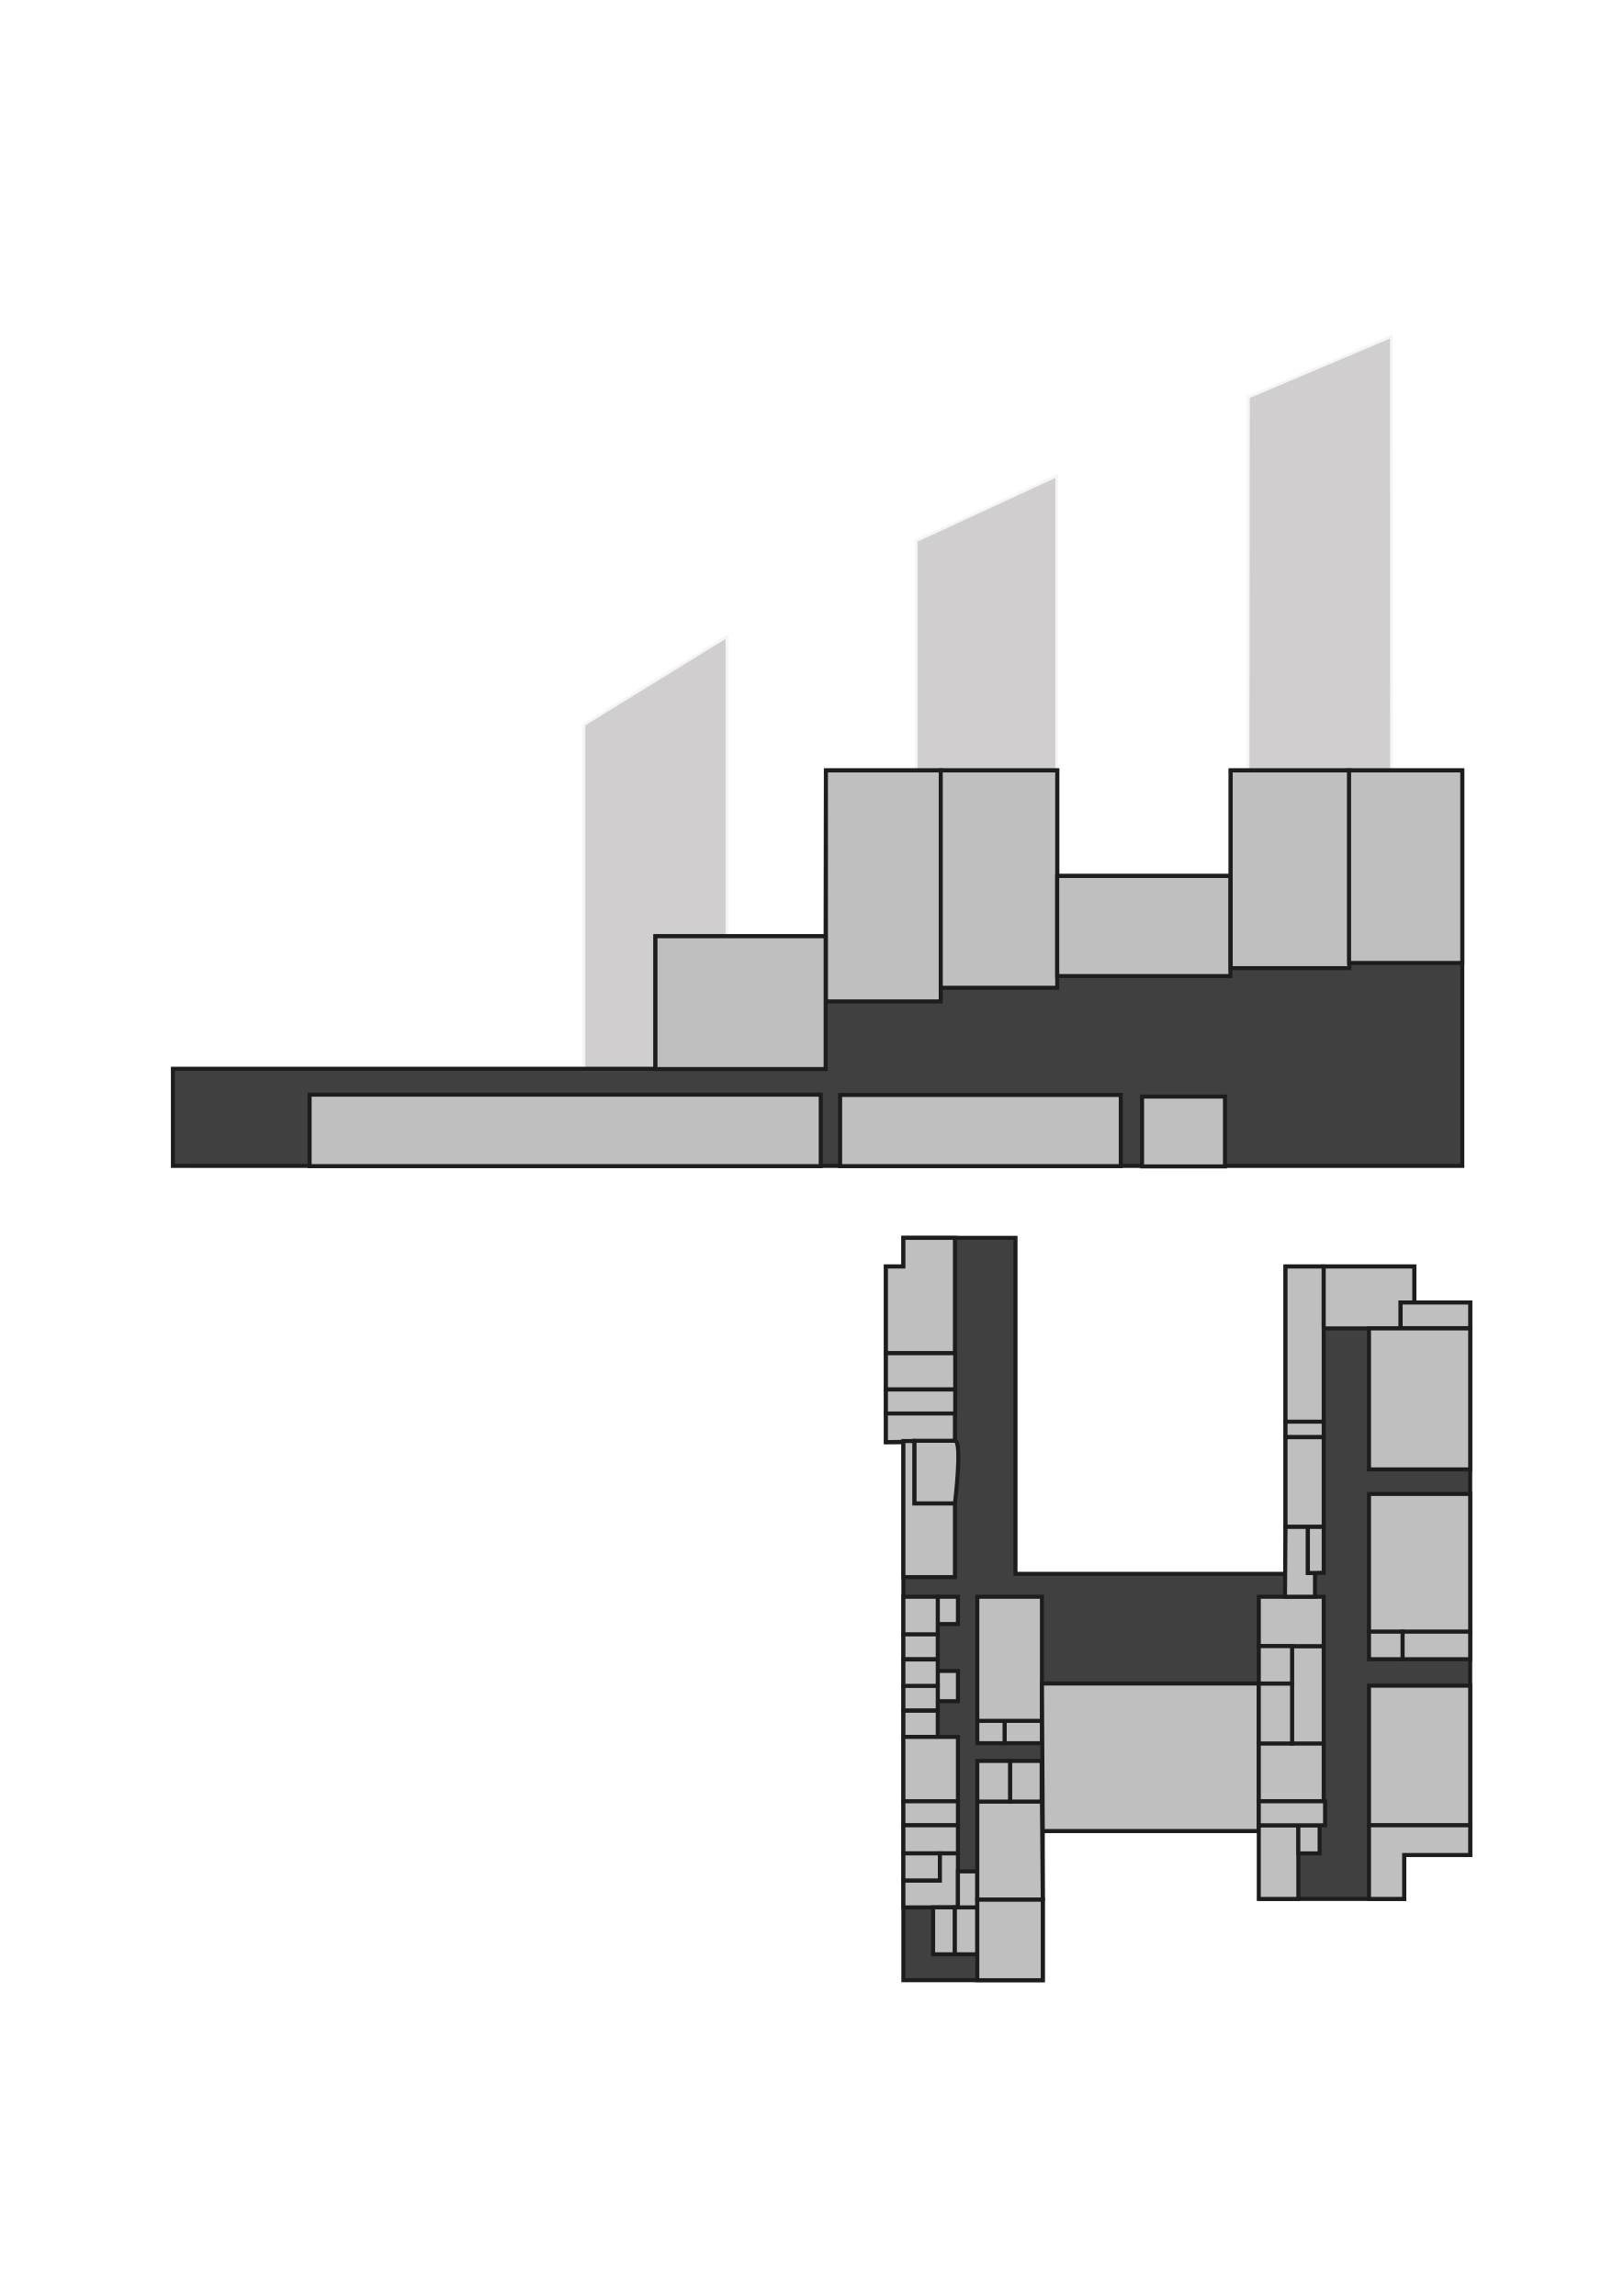
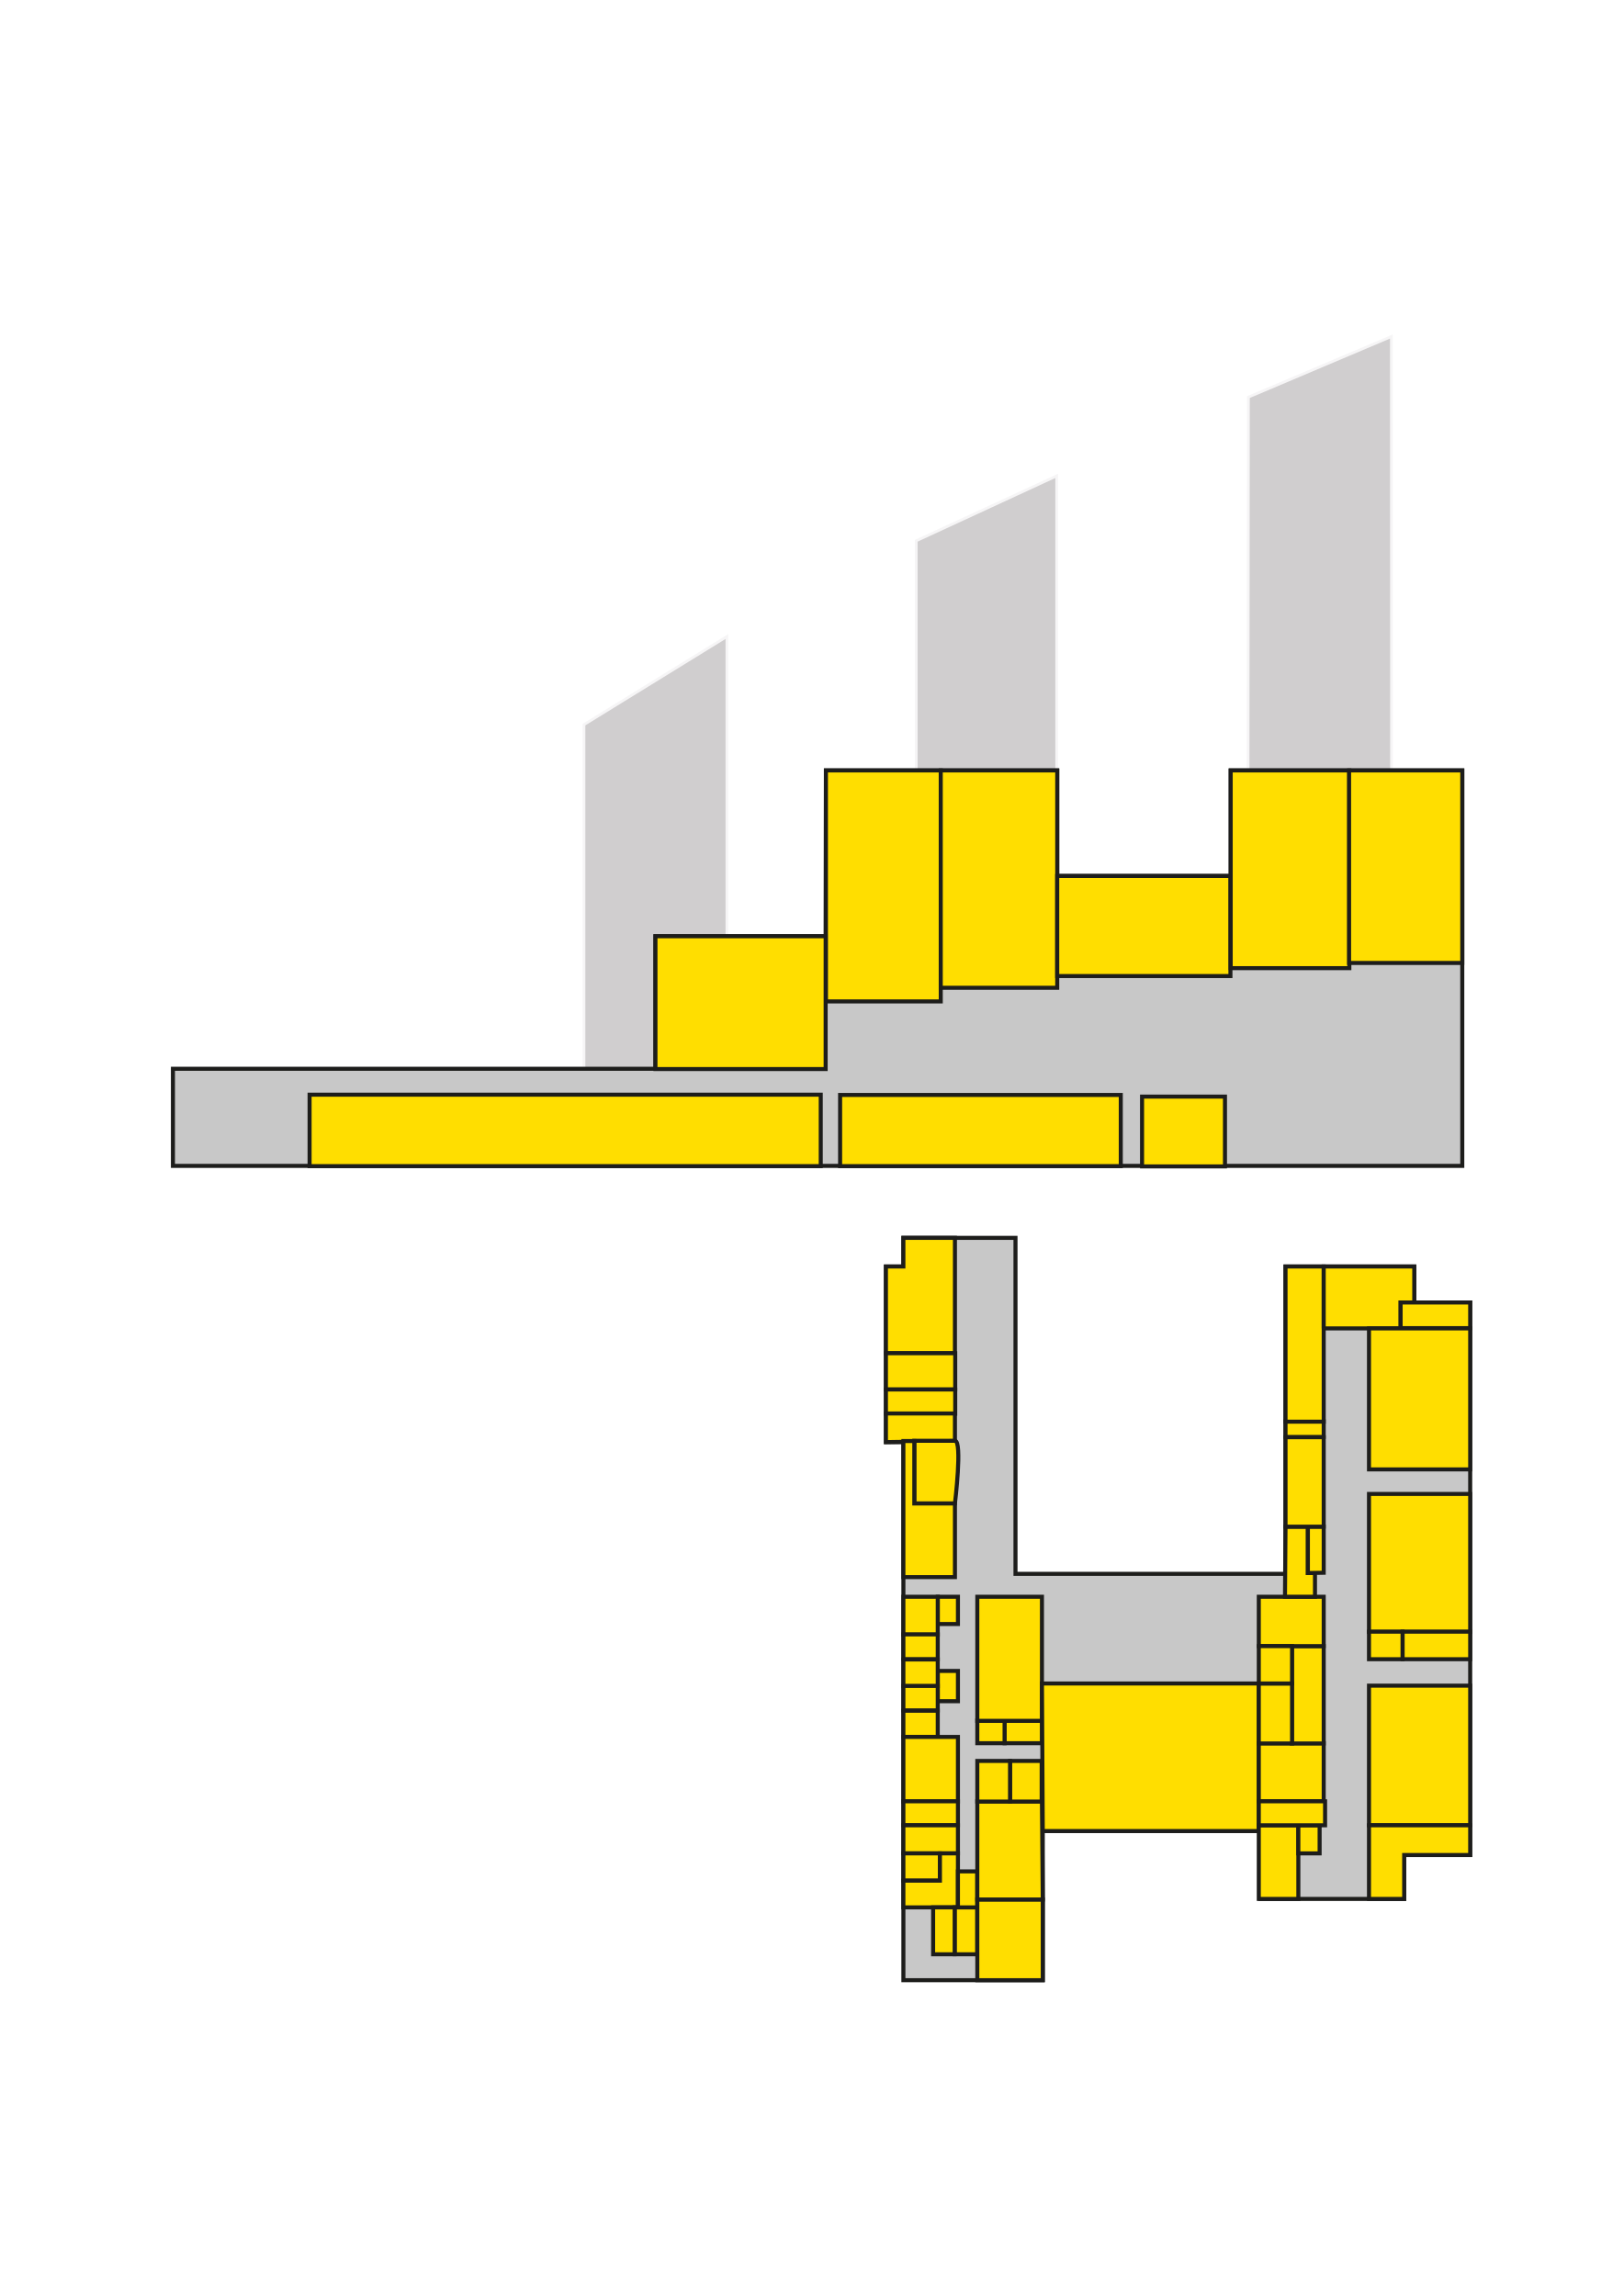
<svg xmlns="http://www.w3.org/2000/svg" version="1.1" id="Calque_2" x="0px" y="0px" viewBox="0 0 595.3 841.9" enable-background="new 0 0 595.3 841.9" xml:space="preserve">
  <polygon id="contour" fill="#D0CECF" stroke="#F6F5F6" stroke-miterlimit="10" points="535.9,397.9 510.2,397.9 510.1,123.4   457.7,145.6 457.5,362 387.4,367.4 387.4,174.5 335.9,198.3 335.9,371.4 266.5,376.7 266.5,233.4 214.1,265.7 214.1,397.9   70.2,397.9 70.2,427.7 332.4,427.7 512.5,427.7 535.9,427.7 " />
-   <polygon fill="#404040" stroke="#1D1D1B" stroke-width="1.484" stroke-miterlimit="10" points="302.8,282.5 387.6,282.5   387.6,321.2 451.2,321.2 451.2,282.5 536.1,282.5 536.1,427.5 63.4,427.5 63.4,391.9 240.3,391.9 240.3,343.3 302.7,343.3 " />
-   <rect id="amphie" title="Amphi E" x="302.8" y="282.5" fill="#BFBFBF" stroke="#1D1D1B" stroke-width="1.478" stroke-miterlimit="10" width="42.1" height="84.7" />
-   <rect id="amphid" title="Amphi D" x="344.9" y="282.5" fill="#BFBFBF" stroke="#1D1D1B" stroke-width="1.478" stroke-miterlimit="10" width="42.7" height="79.7" />
-   <rect id="amphic" title="Amphi C" x="387.6" y="321.2" fill="#BFBFBF" stroke="#1D1D1B" stroke-width="1.478" stroke-miterlimit="10" width="63.5" height="36.7" />
-   <rect id="amphib" title="Amphi B" x="451.2" y="282.5" fill="#BFBFBF" stroke="#1D1D1B" stroke-width="1.478" stroke-miterlimit="10" width="43.5" height="72.5" />
-   <rect id="amphia" title="Amphi A" x="494.6" y="282.5" fill="#BFBFBF" stroke="#1D1D1B" stroke-width="1.478" stroke-miterlimit="10" width="41.5" height="70.6" />
-   <rect x="418.7" y="402.1" fill="#BFBFBF" stroke="#1D1D1B" stroke-width="1.478" stroke-miterlimit="10" width="30.4" height="25.6" />
-   <rect x="308" y="401.5" fill="#BFBFBF" stroke="#1D1D1B" stroke-width="1.478" stroke-miterlimit="10" width="102.9" height="26.1" />
-   <rect x="240.3" y="343.3" fill="#BFBFBF" stroke="#1D1D1B" stroke-width="1.478" stroke-miterlimit="10" width="62.4" height="48.7" />
-   <rect x="113.5" y="401.4" fill="#BFBFBF" stroke="#1D1D1B" stroke-width="1.478" stroke-miterlimit="10" width="187.4" height="26.2" />
-   <polygon fill="#404040" stroke="#1D1D1B" stroke-width="1.484" stroke-miterlimit="10" points="331.2,453.9 331.2,464.4   324.8,464.4 324.8,528.8 331.2,528.8 331.2,726.1 382.3,726.1 382.3,671.4 462.1,671.4 462.1,696.3 514.8,696.3 514.8,680.2   539,680.2 539,477.6 518.5,477.6 518.5,464.4 471.3,464.4 471.3,577.1 372.3,577.1 372.3,453.9 " />
-   <polygon fill="#BFBFBF" stroke="#1D1D1B" stroke-width="1.478" stroke-miterlimit="10" points="350.1,496.2 350.1,453.9   331.2,453.9 331.2,464.4 324.8,464.4 324.8,496.2 " />
-   <rect x="324.8" y="496.2" fill="#BFBFBF" stroke="#1D1D1B" stroke-width="1.478" stroke-miterlimit="10" width="25.4" height="13.3" />
-   <rect x="324.8" y="509.5" fill="#BFBFBF" stroke="#1D1D1B" stroke-width="1.478" stroke-miterlimit="10" width="25.4" height="8.9" />
-   <polygon fill="#BFBFBF" stroke="#1D1D1B" stroke-width="1.478" stroke-miterlimit="10" points="350.1,528.4 350.1,518.3   324.8,518.3 324.8,528.8 " />
-   <path fill="#BFBFBF" stroke="#1D1D1B" stroke-width="1.478" stroke-miterlimit="10" d="M350.1,551.3c0,0,2.8-23,0-23s-14.9,0-14.9,0  v23H350.1z" />
-   <polygon fill="#BFBFBF" stroke="#1D1D1B" stroke-width="1.478" stroke-miterlimit="10" points="350.1,578.3 350.1,551.3   335.2,551.3 335.2,528.4 331.2,528.4 331.2,578.3 " />
-   <rect x="343.8" y="585.5" fill="#BFBFBF" stroke="#1D1D1B" stroke-width="1.478" stroke-miterlimit="10" width="7.4" height="10" />
-   <rect x="331.2" y="585.5" fill="#BFBFBF" stroke="#1D1D1B" stroke-width="1.478" stroke-miterlimit="10" width="12.6" height="13.9" />
-   <rect x="331.2" y="599.3" fill="#BFBFBF" stroke="#1D1D1B" stroke-width="1.478" stroke-miterlimit="10" width="12.6" height="9.1" />
-   <rect x="343.8" y="612.7" fill="#BFBFBF" stroke="#1D1D1B" stroke-width="1.478" stroke-miterlimit="10" width="7.4" height="11.1" />
-   <rect x="331.2" y="608.5" fill="#BFBFBF" stroke="#1D1D1B" stroke-width="1.478" stroke-miterlimit="10" width="12.6" height="9.8" />
-   <rect x="331.2" y="618.2" fill="#BFBFBF" stroke="#1D1D1B" stroke-width="1.478" stroke-miterlimit="10" width="12.6" height="9" />
-   <path fill="#BFBFBF" stroke="#1D1D1B" stroke-width="1.478" stroke-miterlimit="10" d="M331.2,636.9c7.7,0,12.6,0,12.6,0v-9.6h-12.6  V636.9z" />
-   <rect x="331.2" y="636.9" fill="#BFBFBF" stroke="#1D1D1B" stroke-width="1.478" stroke-miterlimit="10" width="20" height="23.7" />
-   <rect x="331.2" y="660.5" fill="#BFBFBF" stroke="#1D1D1B" stroke-width="1.478" stroke-miterlimit="10" width="20" height="8.8" />
-   <rect x="331.2" y="669.3" fill="#BFBFBF" stroke="#1D1D1B" stroke-width="1.478" stroke-miterlimit="10" width="20" height="10.3" />
-   <rect x="331.2" y="679.6" fill="#BFBFBF" stroke="#1D1D1B" stroke-width="1.478" stroke-miterlimit="10" width="13.4" height="10" />
-   <polygon fill="#BFBFBF" stroke="#1D1D1B" stroke-width="1.478" stroke-miterlimit="10" points="351.2,699.4 351.2,679.6   344.6,679.6 344.6,689.6 331.2,689.6 331.2,699.4 " />
-   <rect x="350" y="699.4" fill="#BFBFBF" stroke="#1D1D1B" stroke-width="1.478" stroke-miterlimit="10" width="8.3" height="17.2" />
-   <rect x="351.2" y="686.2" fill="#BFBFBF" stroke="#1D1D1B" stroke-width="1.478" stroke-miterlimit="10" width="7.1" height="13.2" />
-   <rect x="342.1" y="699.4" fill="#BFBFBF" stroke="#1D1D1B" stroke-width="1.478" stroke-miterlimit="10" width="7.9" height="17.2" />
-   <rect x="358.3" y="696.5" fill="#BFBFBF" stroke="#1D1D1B" stroke-width="1.478" stroke-miterlimit="10" width="24" height="29.6" />
-   <polygon fill="#BFBFBF" stroke="#1D1D1B" stroke-width="1.478" stroke-miterlimit="10" points="382,660.5 358.3,660.5 358.3,696.5   382.3,696.5 " />
-   <rect x="370.3" y="645.7" fill="#BFBFBF" stroke="#1D1D1B" stroke-width="1.478" stroke-miterlimit="10" width="11.6" height="14.9" />
-   <rect x="358.3" y="645.7" fill="#BFBFBF" stroke="#1D1D1B" stroke-width="1.478" stroke-miterlimit="10" width="12" height="14.9" />
-   <rect x="368.3" y="630.9" fill="#BFBFBF" stroke="#1D1D1B" stroke-width="1.478" stroke-miterlimit="10" width="13.7" height="8.3" />
-   <rect x="358.3" y="630.9" fill="#BFBFBF" stroke="#1D1D1B" stroke-width="1.478" stroke-miterlimit="10" width="10" height="8.3" />
-   <rect x="358.3" y="585.5" fill="#BFBFBF" stroke="#1D1D1B" stroke-width="1.478" stroke-miterlimit="10" width="23.7" height="45.5" />
-   <polygon fill="#BFBFBF" stroke="#1D1D1B" stroke-width="1.478" stroke-miterlimit="10" points="382,617.3 461.5,617.3 461.5,671.4   382.3,671.4 " />
-   <rect x="461.5" y="669.3" fill="#BFBFBF" stroke="#1D1D1B" stroke-width="1.478" stroke-miterlimit="10" width="14.5" height="27" />
-   <rect x="476" y="669.3" fill="#BFBFBF" stroke="#1D1D1B" stroke-width="1.478" stroke-miterlimit="10" width="7.8" height="10.3" />
-   <rect x="461.5" y="639.2" fill="#BFBFBF" stroke="#1D1D1B" stroke-width="1.478" stroke-miterlimit="10" width="23.8" height="21.3" />
-   <rect x="461.5" y="660.5" fill="#BFBFBF" stroke="#1D1D1B" stroke-width="1.478" stroke-miterlimit="10" width="24.3" height="8.8" />
-   <rect x="473.6" y="603.6" fill="#BFBFBF" stroke="#1D1D1B" stroke-width="1.478" stroke-miterlimit="10" width="11.7" height="35.7" />
-   <rect x="461.5" y="617.3" fill="#BFBFBF" stroke="#1D1D1B" stroke-width="1.478" stroke-miterlimit="10" width="12.2" height="22" />
-   <rect x="461.5" y="585.5" fill="#BFBFBF" stroke="#1D1D1B" stroke-width="1.478" stroke-miterlimit="10" width="23.8" height="18.1" />
-   <rect x="461.5" y="603.6" fill="#BFBFBF" stroke="#1D1D1B" stroke-width="1.478" stroke-miterlimit="10" width="12.2" height="13.7" />
-   <polygon fill="#BFBFBF" stroke="#1D1D1B" stroke-width="1.478" stroke-miterlimit="10" points="471.1,585.5 482.1,585.5   482.1,576.8 479.5,576.8 479.5,559.8 471.3,559.8 " />
-   <polygon fill="#BFBFBF" stroke="#1D1D1B" stroke-width="1.478" stroke-miterlimit="10" points="485.3,576.7 485.3,559.8   479.5,559.8 479.5,576.8 " />
-   <rect x="471.3" y="527" fill="#BFBFBF" stroke="#1D1D1B" stroke-width="1.478" stroke-miterlimit="10" width="14" height="32.8" />
-   <rect x="471.3" y="521.2" fill="#BFBFBF" stroke="#1D1D1B" stroke-width="1.478" stroke-miterlimit="10" width="14" height="5.7" />
-   <rect x="471.3" y="464.4" fill="#BFBFBF" stroke="#1D1D1B" stroke-width="1.478" stroke-miterlimit="10" width="14" height="56.9" />
-   <polyline fill="#BFBFBF" stroke="#1D1D1B" stroke-width="1.478" stroke-miterlimit="10" points="485.3,487.1 485.3,464.4   518.5,464.4 518.5,477.6 513.5,477.6 513.5,487.1 485.3,487.1 513.5,487.1 " />
-   <rect x="513.5" y="477.6" fill="#BFBFBF" stroke="#1D1D1B" stroke-width="1.478" stroke-miterlimit="10" width="25.5" height="9.4" />
-   <rect x="501.9" y="487.1" fill="#BFBFBF" stroke="#1D1D1B" stroke-width="1.478" stroke-miterlimit="10" width="37.1" height="51.7" />
-   <rect x="501.9" y="547.8" fill="#BFBFBF" stroke="#1D1D1B" stroke-width="1.478" stroke-miterlimit="10" width="37.1" height="50.6" />
-   <rect x="514.2" y="598.3" fill="#BFBFBF" stroke="#1D1D1B" stroke-width="1.478" stroke-miterlimit="10" width="24.8" height="10.1" />
-   <rect x="501.9" y="598.3" fill="#BFBFBF" stroke="#1D1D1B" stroke-width="1.478" stroke-miterlimit="10" width="12.3" height="10.1" />
-   <rect x="501.9" y="618.1" fill="#BFBFBF" stroke="#1D1D1B" stroke-width="1.478" stroke-miterlimit="10" width="37.1" height="51.2" />
-   <polygon fill="#BFBFBF" stroke="#1D1D1B" stroke-width="1.478" stroke-miterlimit="10" points="501.9,696.3 501.9,669.3 539,669.3   539,680.2 514.8,680.2 514.8,696.3 " />
+   <polygon fill="#C8C8C8" stroke="#1D1D1B" stroke-width="1.484" stroke-miterlimit="10" points="302.8,282.5 387.6,282.5   387.6,321.2 451.2,321.2 451.2,282.5 536.1,282.5 536.1,427.5 63.4,427.5 63.4,391.9 240.3,391.9 240.3,343.3 302.7,343.3 " />
+   <rect id="amphie" title="Amphi E" x="302.8" y="282.5" fill="#FFDE00" stroke="#1D1D1B" stroke-width="1.478" stroke-miterlimit="10" width="42.1" height="84.7" />
+   <rect id="amphid" title="Amphi D" x="344.9" y="282.5" fill="#FFDE00" stroke="#1D1D1B" stroke-width="1.478" stroke-miterlimit="10" width="42.7" height="79.7" />
+   <rect id="amphic" title="Amphi C" x="387.6" y="321.2" fill="#FFDE00" stroke="#1D1D1B" stroke-width="1.478" stroke-miterlimit="10" width="63.5" height="36.7" />
+   <rect id="amphib" title="Amphi B" x="451.2" y="282.5" fill="#FFDE00" stroke="#1D1D1B" stroke-width="1.478" stroke-miterlimit="10" width="43.5" height="72.5" />
+   <rect id="amphia" title="Amphi A" x="494.6" y="282.5" fill="#FFDE00" stroke="#1D1D1B" stroke-width="1.478" stroke-miterlimit="10" width="41.5" height="70.6" />
+   <rect x="418.7" y="402.1" fill="#FFDE00" stroke="#1D1D1B" stroke-width="1.478" stroke-miterlimit="10" width="30.4" height="25.6" />
+   <rect x="308" y="401.5" fill="#FFDE00" stroke="#1D1D1B" stroke-width="1.478" stroke-miterlimit="10" width="102.9" height="26.1" />
+   <rect x="240.3" y="343.3" fill="#FFDE00" stroke="#1D1D1B" stroke-width="1.478" stroke-miterlimit="10" width="62.4" height="48.7" />
+   <rect x="113.5" y="401.4" fill="#FFDE00" stroke="#1D1D1B" stroke-width="1.478" stroke-miterlimit="10" width="187.4" height="26.2" />
+   <polygon fill="#C8C8C8" stroke="#1D1D1B" stroke-width="1.484" stroke-miterlimit="10" points="331.2,453.9 331.2,464.4   324.8,464.4 324.8,528.8 331.2,528.8 331.2,726.1 382.3,726.1 382.3,671.4 462.1,671.4 462.1,696.3 514.8,696.3 514.8,680.2   539,680.2 539,477.6 518.5,477.6 518.5,464.4 471.3,464.4 471.3,577.1 372.3,577.1 372.3,453.9 " />
+   <polygon fill="#FFDE00" stroke="#1D1D1B" stroke-width="1.478" stroke-miterlimit="10" points="350.1,496.2 350.1,453.9   331.2,453.9 331.2,464.4 324.8,464.4 324.8,496.2 " />
+   <rect x="324.8" y="496.2" fill="#FFDE00" stroke="#1D1D1B" stroke-width="1.478" stroke-miterlimit="10" width="25.4" height="13.3" />
+   <rect x="324.8" y="509.5" fill="#FFDE00" stroke="#1D1D1B" stroke-width="1.478" stroke-miterlimit="10" width="25.4" height="8.9" />
+   <polygon fill="#FFDE00" stroke="#1D1D1B" stroke-width="1.478" stroke-miterlimit="10" points="350.1,528.4 350.1,518.3   324.8,518.3 324.8,528.8 " />
+   <path fill="#FFDE00" stroke="#1D1D1B" stroke-width="1.478" stroke-miterlimit="10" d="M350.1,551.3c0,0,2.8-23,0-23s-14.9,0-14.9,0  v23H350.1z" />
+   <polygon fill="#FFDE00" stroke="#1D1D1B" stroke-width="1.478" stroke-miterlimit="10" points="350.1,578.3 350.1,551.3   335.2,551.3 335.2,528.4 331.2,528.4 331.2,578.3 " />
+   <rect x="343.8" y="585.5" fill="#FFDE00" stroke="#1D1D1B" stroke-width="1.478" stroke-miterlimit="10" width="7.4" height="10" />
+   <rect x="331.2" y="585.5" fill="#FFDE00" stroke="#1D1D1B" stroke-width="1.478" stroke-miterlimit="10" width="12.6" height="13.9" />
+   <rect x="331.2" y="599.3" fill="#FFDE00" stroke="#1D1D1B" stroke-width="1.478" stroke-miterlimit="10" width="12.6" height="9.1" />
+   <rect x="343.8" y="612.7" fill="#FFDE00" stroke="#1D1D1B" stroke-width="1.478" stroke-miterlimit="10" width="7.4" height="11.1" />
+   <rect x="331.2" y="608.5" fill="#FFDE00" stroke="#1D1D1B" stroke-width="1.478" stroke-miterlimit="10" width="12.6" height="9.8" />
+   <rect x="331.2" y="618.2" fill="#FFDE00" stroke="#1D1D1B" stroke-width="1.478" stroke-miterlimit="10" width="12.6" height="9" />
+   <path fill="#FFDE00" stroke="#1D1D1B" stroke-width="1.478" stroke-miterlimit="10" d="M331.2,636.9c7.7,0,12.6,0,12.6,0v-9.6h-12.6  V636.9z" />
+   <rect x="331.2" y="636.9" fill="#FFDE00" stroke="#1D1D1B" stroke-width="1.478" stroke-miterlimit="10" width="20" height="23.7" />
+   <rect x="331.2" y="660.5" fill="#FFDE00" stroke="#1D1D1B" stroke-width="1.478" stroke-miterlimit="10" width="20" height="8.8" />
+   <rect x="331.2" y="669.3" fill="#FFDE00" stroke="#1D1D1B" stroke-width="1.478" stroke-miterlimit="10" width="20" height="10.3" />
+   <rect x="331.2" y="679.6" fill="#FFDE00" stroke="#1D1D1B" stroke-width="1.478" stroke-miterlimit="10" width="13.4" height="10" />
+   <polygon fill="#FFDE00" stroke="#1D1D1B" stroke-width="1.478" stroke-miterlimit="10" points="351.2,699.4 351.2,679.6   344.6,679.6 344.6,689.6 331.2,689.6 331.2,699.4 " />
+   <rect x="350" y="699.4" fill="#FFDE00" stroke="#1D1D1B" stroke-width="1.478" stroke-miterlimit="10" width="8.3" height="17.2" />
+   <rect x="351.2" y="686.2" fill="#FFDE00" stroke="#1D1D1B" stroke-width="1.478" stroke-miterlimit="10" width="7.1" height="13.2" />
+   <rect x="342.1" y="699.4" fill="#FFDE00" stroke="#1D1D1B" stroke-width="1.478" stroke-miterlimit="10" width="7.9" height="17.2" />
+   <rect x="358.3" y="696.5" fill="#FFDE00" stroke="#1D1D1B" stroke-width="1.478" stroke-miterlimit="10" width="24" height="29.6" />
+   <polygon fill="#FFDE00" stroke="#1D1D1B" stroke-width="1.478" stroke-miterlimit="10" points="382,660.5 358.3,660.5 358.3,696.5   382.3,696.5 " />
+   <rect x="370.3" y="645.7" fill="#FFDE00" stroke="#1D1D1B" stroke-width="1.478" stroke-miterlimit="10" width="11.6" height="14.9" />
+   <rect x="358.3" y="645.7" fill="#FFDE00" stroke="#1D1D1B" stroke-width="1.478" stroke-miterlimit="10" width="12" height="14.9" />
+   <rect x="368.3" y="630.9" fill="#FFDE00" stroke="#1D1D1B" stroke-width="1.478" stroke-miterlimit="10" width="13.7" height="8.3" />
+   <rect x="358.3" y="630.9" fill="#FFDE00" stroke="#1D1D1B" stroke-width="1.478" stroke-miterlimit="10" width="10" height="8.3" />
+   <rect x="358.3" y="585.5" fill="#FFDE00" stroke="#1D1D1B" stroke-width="1.478" stroke-miterlimit="10" width="23.7" height="45.5" />
+   <polygon fill="#FFDE00" stroke="#1D1D1B" stroke-width="1.478" stroke-miterlimit="10" points="382,617.3 461.5,617.3 461.5,671.4   382.3,671.4 " />
+   <rect x="461.5" y="669.3" fill="#FFDE00" stroke="#1D1D1B" stroke-width="1.478" stroke-miterlimit="10" width="14.5" height="27" />
+   <rect x="476" y="669.3" fill="#FFDE00" stroke="#1D1D1B" stroke-width="1.478" stroke-miterlimit="10" width="7.8" height="10.3" />
+   <rect x="461.5" y="639.2" fill="#FFDE00" stroke="#1D1D1B" stroke-width="1.478" stroke-miterlimit="10" width="23.8" height="21.3" />
+   <rect x="461.5" y="660.5" fill="#FFDE00" stroke="#1D1D1B" stroke-width="1.478" stroke-miterlimit="10" width="24.3" height="8.8" />
+   <rect x="473.6" y="603.6" fill="#FFDE00" stroke="#1D1D1B" stroke-width="1.478" stroke-miterlimit="10" width="11.7" height="35.7" />
+   <rect x="461.5" y="617.3" fill="#FFDE00" stroke="#1D1D1B" stroke-width="1.478" stroke-miterlimit="10" width="12.2" height="22" />
+   <rect x="461.5" y="585.5" fill="#FFDE00" stroke="#1D1D1B" stroke-width="1.478" stroke-miterlimit="10" width="23.8" height="18.1" />
+   <rect x="461.5" y="603.6" fill="#FFDE00" stroke="#1D1D1B" stroke-width="1.478" stroke-miterlimit="10" width="12.2" height="13.7" />
+   <polygon fill="#FFDE00" stroke="#1D1D1B" stroke-width="1.478" stroke-miterlimit="10" points="471.1,585.5 482.1,585.5   482.1,576.8 479.5,576.8 479.5,559.8 471.3,559.8 " />
+   <polygon fill="#FFDE00" stroke="#1D1D1B" stroke-width="1.478" stroke-miterlimit="10" points="485.3,576.7 485.3,559.8   479.5,559.8 479.5,576.8 " />
+   <rect x="471.3" y="527" fill="#FFDE00" stroke="#1D1D1B" stroke-width="1.478" stroke-miterlimit="10" width="14" height="32.8" />
+   <rect x="471.3" y="521.2" fill="#FFDE00" stroke="#1D1D1B" stroke-width="1.478" stroke-miterlimit="10" width="14" height="5.7" />
+   <rect x="471.3" y="464.4" fill="#FFDE00" stroke="#1D1D1B" stroke-width="1.478" stroke-miterlimit="10" width="14" height="56.9" />
+   <polyline fill="#FFDE00" stroke="#1D1D1B" stroke-width="1.478" stroke-miterlimit="10" points="485.3,487.1 485.3,464.4   518.5,464.4 518.5,477.6 513.5,477.6 513.5,487.1 485.3,487.1 513.5,487.1 " />
+   <rect x="513.5" y="477.6" fill="#FFDE00" stroke="#1D1D1B" stroke-width="1.478" stroke-miterlimit="10" width="25.5" height="9.4" />
+   <rect x="501.9" y="487.1" fill="#FFDE00" stroke="#1D1D1B" stroke-width="1.478" stroke-miterlimit="10" width="37.1" height="51.7" />
+   <rect x="501.9" y="547.8" fill="#FFDE00" stroke="#1D1D1B" stroke-width="1.478" stroke-miterlimit="10" width="37.1" height="50.6" />
+   <rect x="514.2" y="598.3" fill="#FFDE00" stroke="#1D1D1B" stroke-width="1.478" stroke-miterlimit="10" width="24.8" height="10.1" />
+   <rect x="501.9" y="598.3" fill="#FFDE00" stroke="#1D1D1B" stroke-width="1.478" stroke-miterlimit="10" width="12.3" height="10.1" />
+   <rect x="501.9" y="618.1" fill="#FFDE00" stroke="#1D1D1B" stroke-width="1.478" stroke-miterlimit="10" width="37.1" height="51.2" />
+   <polygon fill="#FFDE00" stroke="#1D1D1B" stroke-width="1.478" stroke-miterlimit="10" points="501.9,696.3 501.9,669.3 539,669.3   539,680.2 514.8,680.2 514.8,696.3 " />
</svg>
